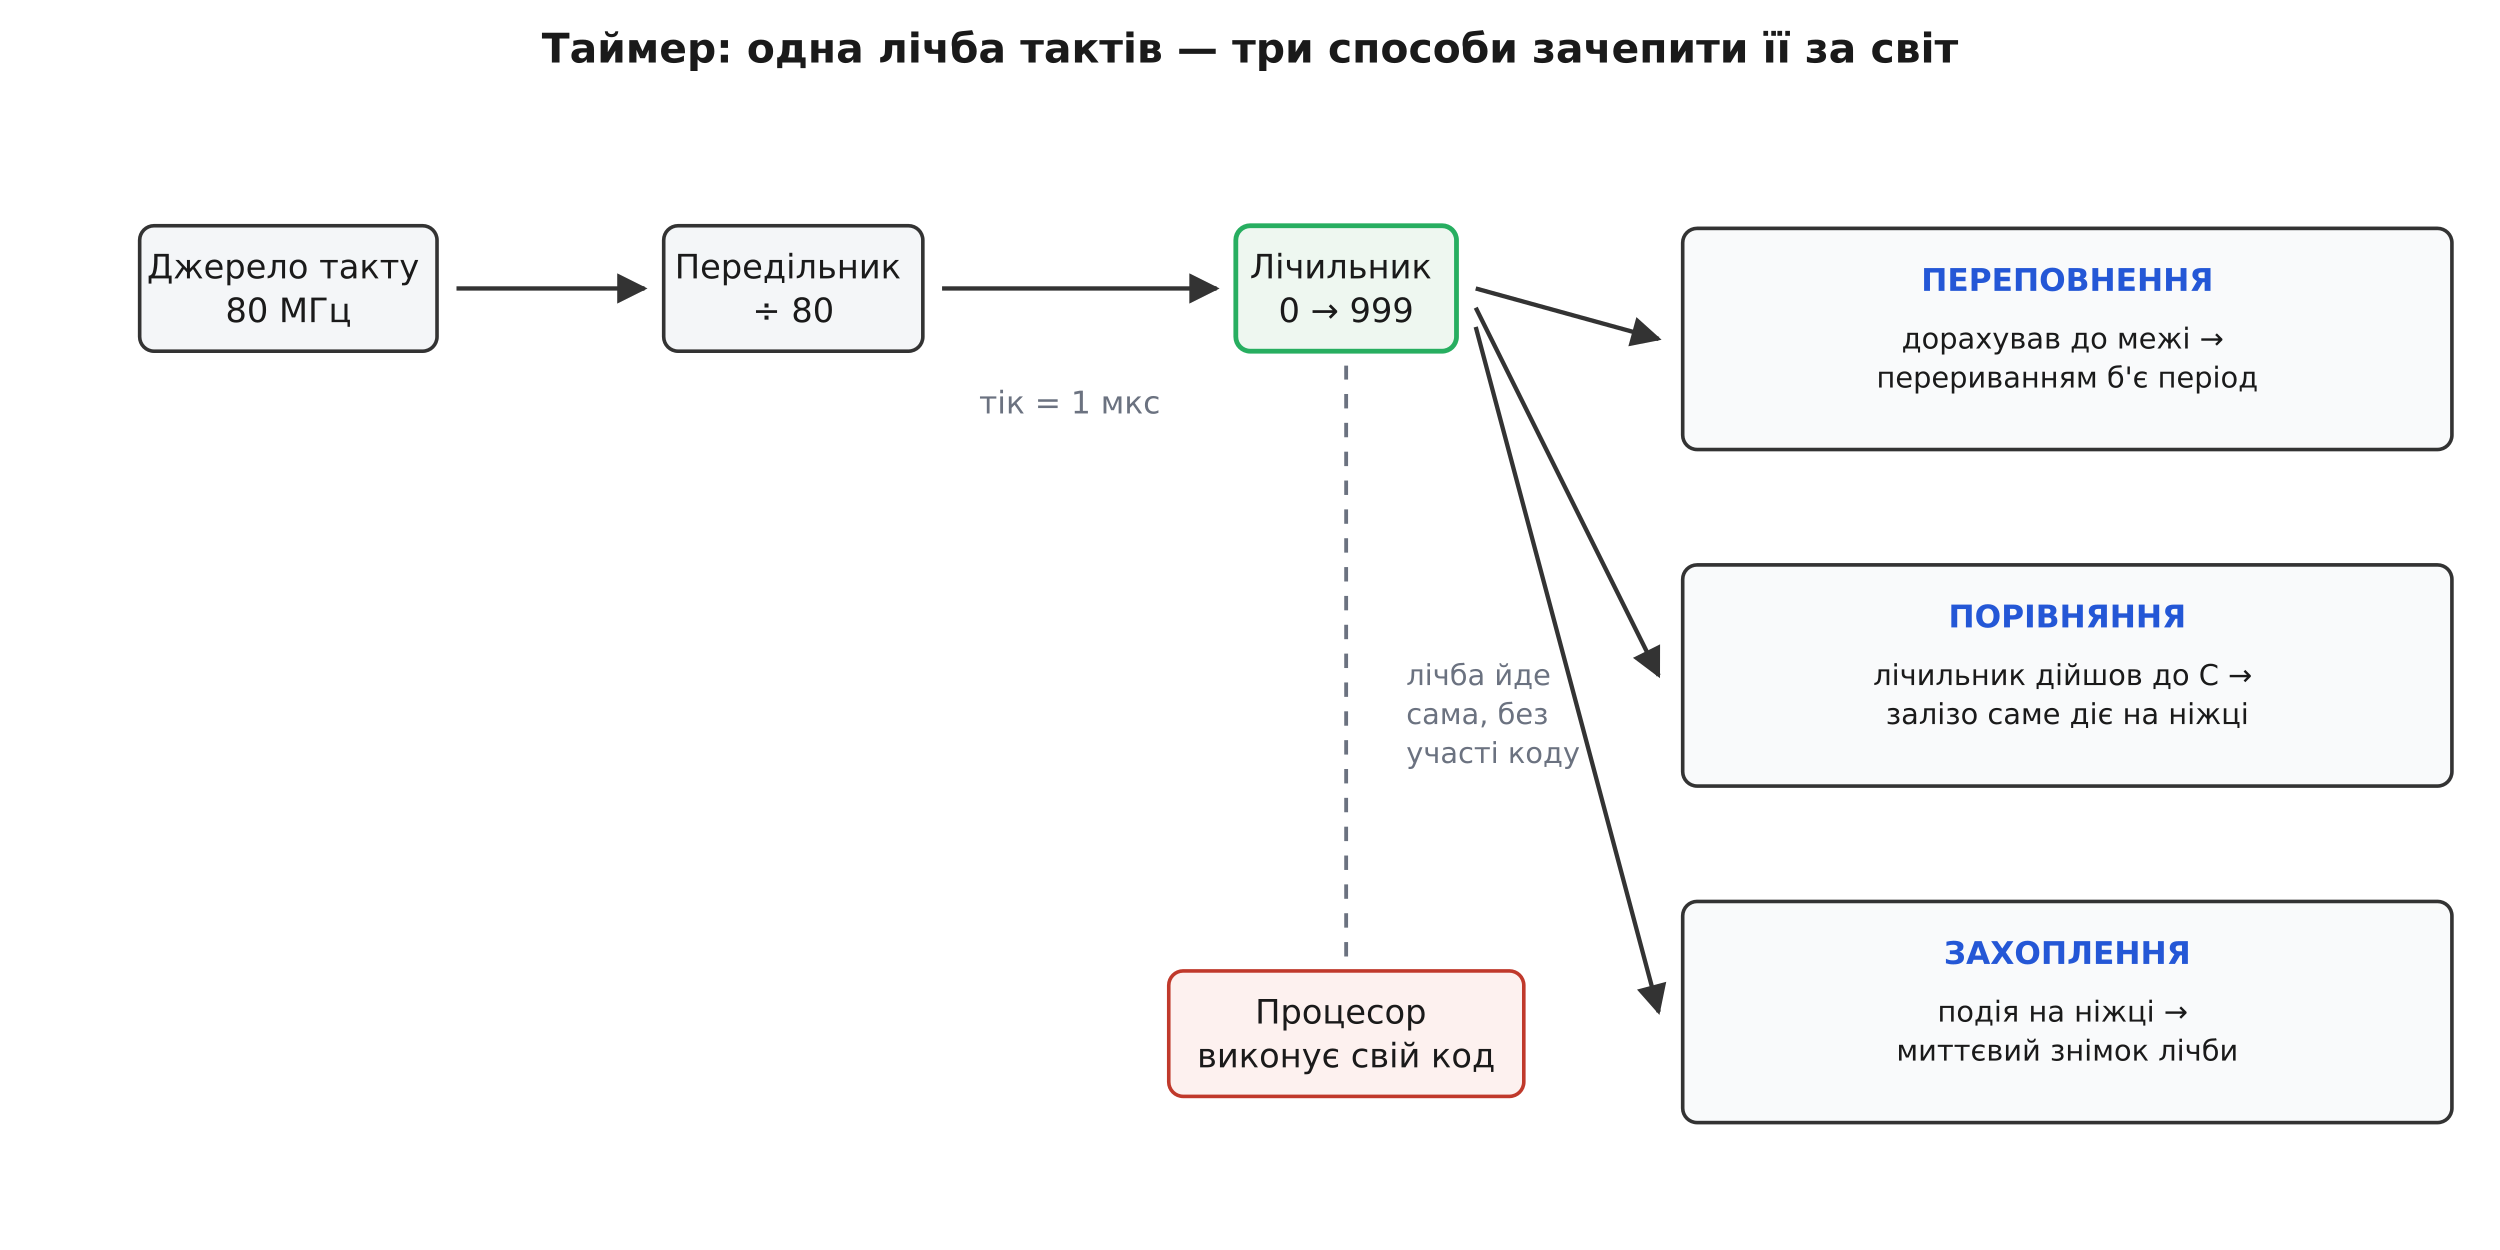
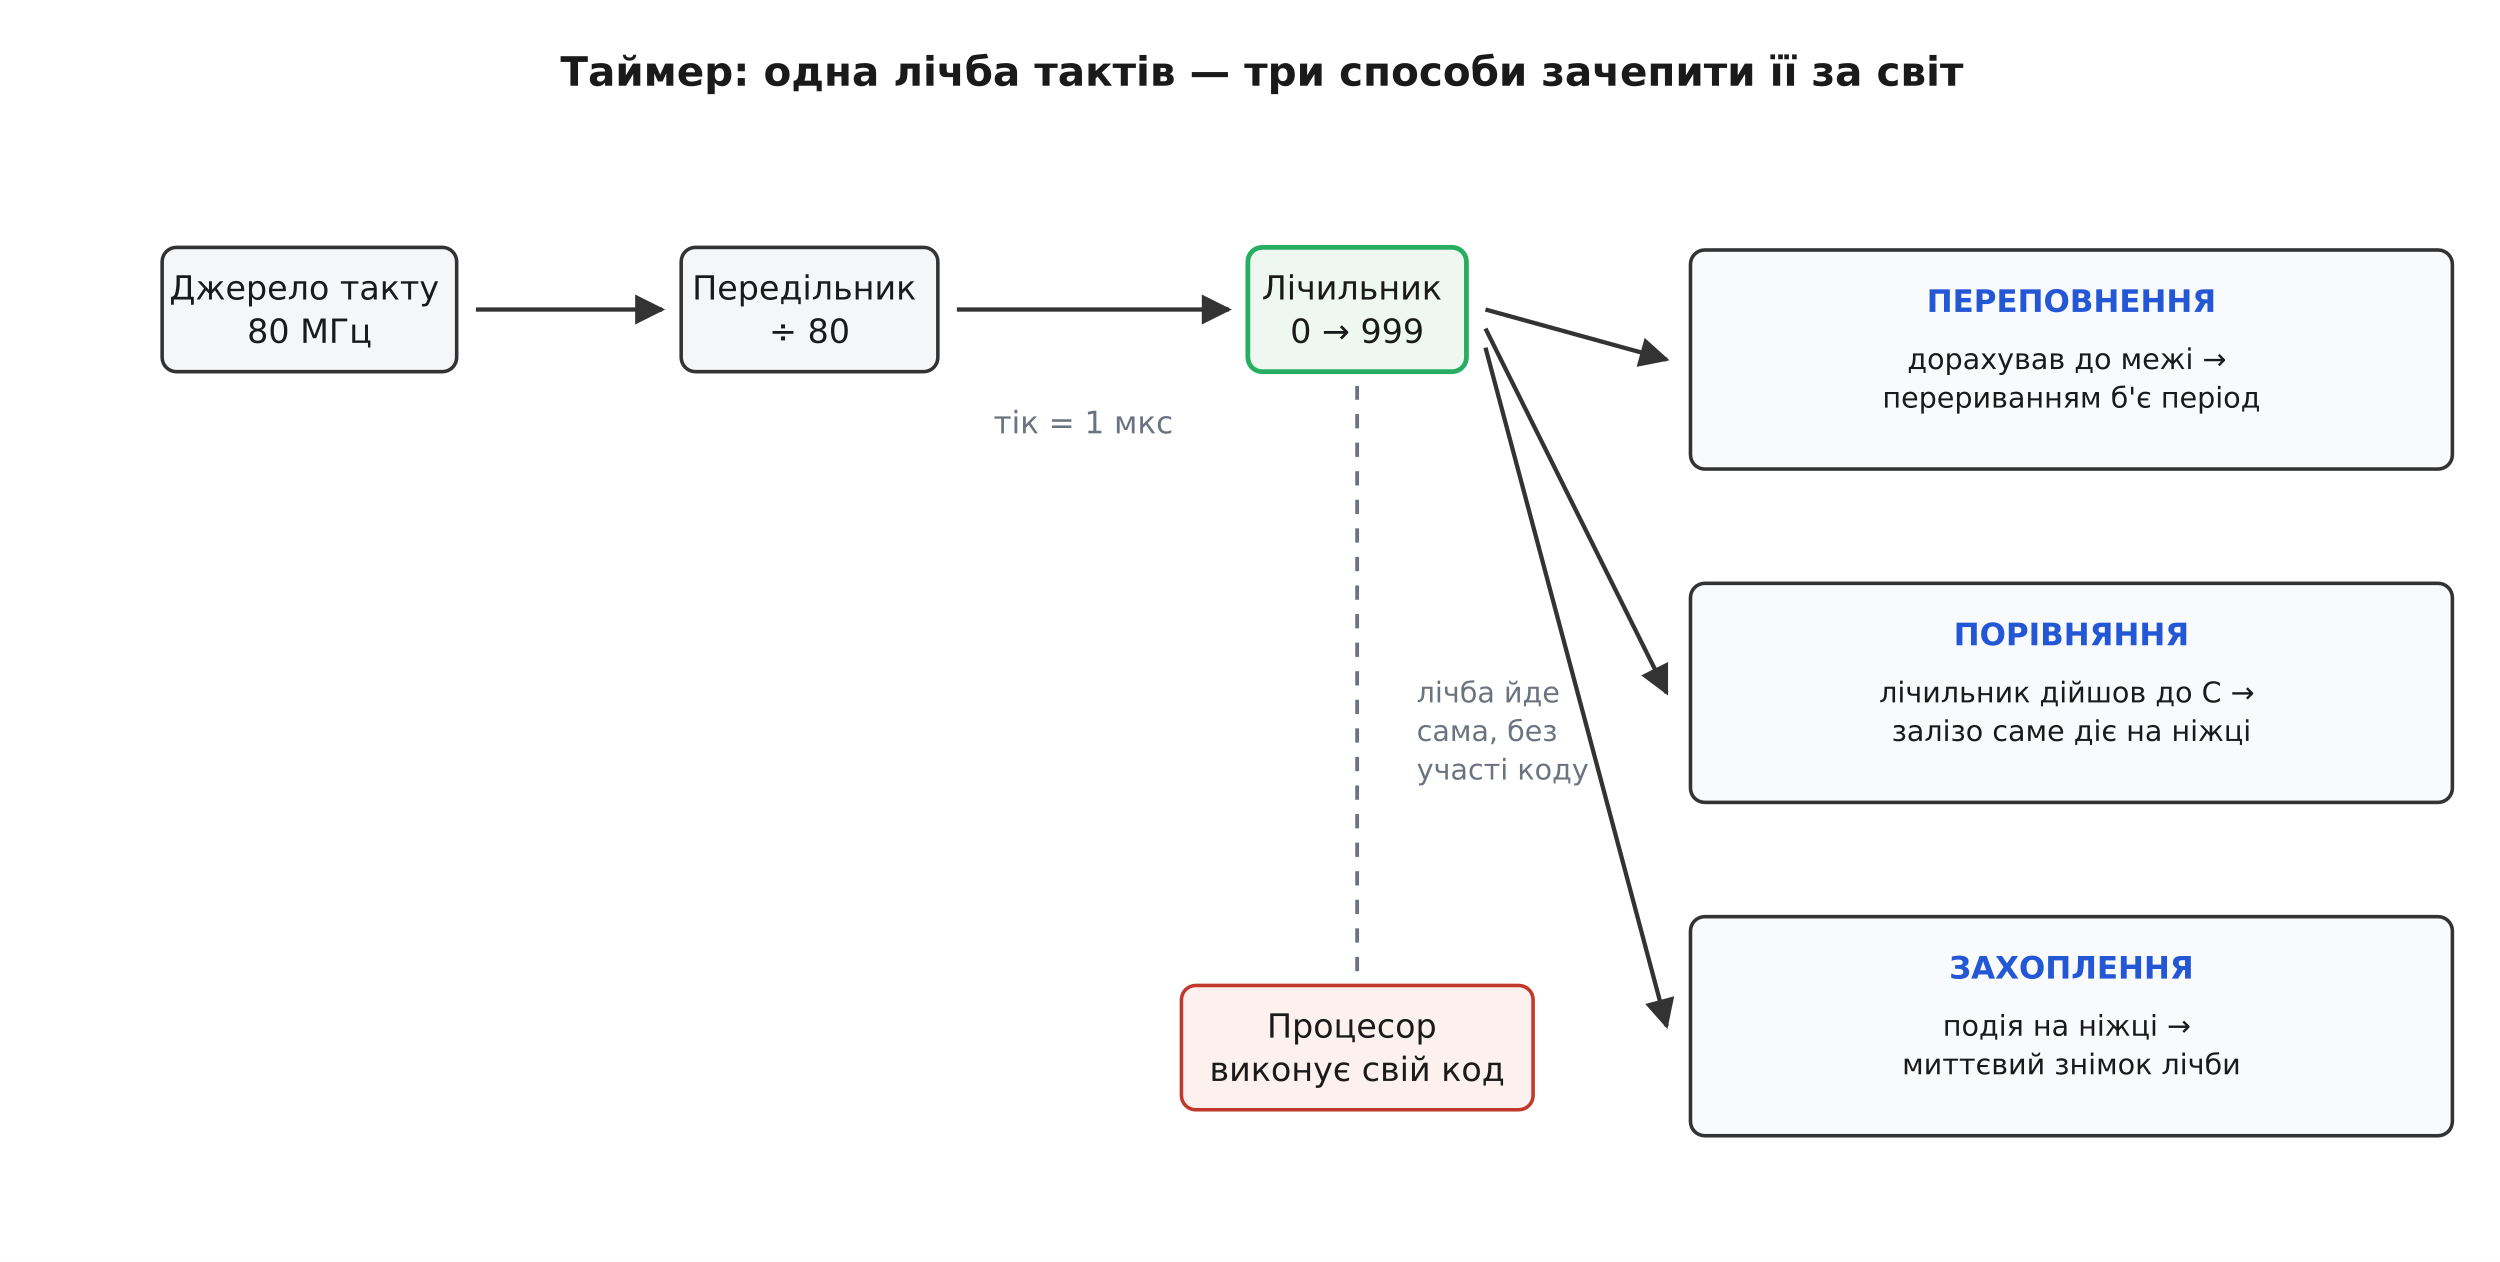
- <svg xmlns="http://www.w3.org/2000/svg" viewBox="0 0 1040 520" font-family="'Segoe UI', 'DejaVu Sans', Arial, sans-serif">
-   <rect width="1040" height="520" fill="#ffffff" />
+ <svg xmlns="http://www.w3.org/2000/svg" viewBox="-10 -10 1050 530" font-family="'Segoe UI', 'DejaVu Sans', Arial, sans-serif">
+   <rect x="-10" y="-10" width="1050" height="530" fill="#ffffff" />
  <defs>
    <marker id="arrow" viewBox="0 0 10 10" refX="9" refY="5" markerWidth="7" markerHeight="7" orient="auto-start-reverse">
      <path d="M0 0 L10 5 L0 10 z" fill="#333333" />
    </marker>
  </defs>
  <text x="520.0" y="26.0" font-family="'Segoe UI', 'DejaVu Sans', Arial, sans-serif" font-size="17" fill="#1a1a1a" text-anchor="middle" font-weight="700">Таймер: одна лічба тактів — три способи зачепити її за світ</text>
  <rect x="58.1" y="93.9" width="123.7" height="52.2" rx="6" fill="#f4f6f8" stroke="#333333" stroke-width="1.5" />
  <text x="120.0" y="115.8" font-family="'Segoe UI', 'DejaVu Sans', Arial, sans-serif" font-size="14" fill="#1a1a1a" text-anchor="middle">
    <tspan x="120.0" dy="0.0">Джерело такту</tspan>
    <tspan x="120.0" dy="18.2">80 МГц</tspan>
  </text>
  <rect x="276.1" y="93.9" width="107.8" height="52.2" rx="6" fill="#f4f6f8" stroke="#333333" stroke-width="1.5" />
  <text x="330.0" y="115.8" font-family="'Segoe UI', 'DejaVu Sans', Arial, sans-serif" font-size="14" fill="#1a1a1a" text-anchor="middle">
    <tspan x="330.0" dy="0.0">Передільник</tspan>
    <tspan x="330.0" dy="18.2">÷ 80</tspan>
  </text>
  <rect x="514.1" y="93.9" width="91.8" height="52.2" rx="6" fill="#eef7f0" stroke="#27ae60" stroke-width="2.0" />
  <text x="560.0" y="115.8" font-family="'Segoe UI', 'DejaVu Sans', Arial, sans-serif" font-size="14" fill="#1a1a1a" text-anchor="middle">
    <tspan x="560.0" dy="0.0">Лічильник</tspan>
    <tspan x="560.0" dy="18.2">0 → 999</tspan>
  </text>
  <line x1="189.9" y1="120.0" x2="268.1" y2="120.0" stroke="#333333" stroke-width="1.8" marker-end="url(#arrow)" />
  <line x1="391.9" y1="120.0" x2="506.1" y2="120.0" stroke="#333333" stroke-width="1.8" marker-end="url(#arrow)" />
  <text x="445.0" y="172.0" font-family="'Segoe UI', 'DejaVu Sans', Arial, sans-serif" font-size="13" fill="#6b7280" text-anchor="middle">тік = 1 мкс</text>
  <rect x="700.0" y="95.0" width="320.0" height="92.0" rx="6" fill="#f9fafb" stroke="#333333" stroke-width="1.5" />
  <text x="860.0" y="121.0" font-family="'Segoe UI', 'DejaVu Sans', Arial, sans-serif" font-size="13" fill="#2457d6" text-anchor="middle" font-weight="700">ПЕРЕПОВНЕННЯ</text>
  <text x="860.0" y="145.0" font-family="'Segoe UI', 'DejaVu Sans', Arial, sans-serif" font-size="12" fill="#1a1a1a" text-anchor="middle">
    <tspan x="860.0" dy="0.0">дорахував до межі →</tspan>
    <tspan x="860.0" dy="16.2">перериванням б'є період</tspan>
  </text>
  <line x1="613.9" y1="120.0" x2="690.0" y2="141.0" stroke="#333333" stroke-width="1.8" marker-end="url(#arrow)" />
  <rect x="700.0" y="235.0" width="320.0" height="92.0" rx="6" fill="#f9fafb" stroke="#333333" stroke-width="1.5" />
  <text x="860.0" y="261.0" font-family="'Segoe UI', 'DejaVu Sans', Arial, sans-serif" font-size="13" fill="#2457d6" text-anchor="middle" font-weight="700">ПОРІВНЯННЯ</text>
  <text x="860.0" y="285.0" font-family="'Segoe UI', 'DejaVu Sans', Arial, sans-serif" font-size="12" fill="#1a1a1a" text-anchor="middle">
    <tspan x="860.0" dy="0.0">лічильник дійшов до C →</tspan>
    <tspan x="860.0" dy="16.2">залізо саме діє на ніжці</tspan>
  </text>
  <line x1="613.9" y1="128.0" x2="690.0" y2="281.0" stroke="#333333" stroke-width="1.8" marker-end="url(#arrow)" />
  <rect x="700.0" y="375.0" width="320.0" height="92.0" rx="6" fill="#f9fafb" stroke="#333333" stroke-width="1.5" />
  <text x="860.0" y="401.0" font-family="'Segoe UI', 'DejaVu Sans', Arial, sans-serif" font-size="13" fill="#2457d6" text-anchor="middle" font-weight="700">ЗАХОПЛЕННЯ</text>
  <text x="860.0" y="425.0" font-family="'Segoe UI', 'DejaVu Sans', Arial, sans-serif" font-size="12" fill="#1a1a1a" text-anchor="middle">
    <tspan x="860.0" dy="0.0">подія на ніжці →</tspan>
    <tspan x="860.0" dy="16.2">миттєвий знімок лічби</tspan>
  </text>
  <line x1="613.9" y1="136.0" x2="690.0" y2="421.0" stroke="#333333" stroke-width="1.8" marker-end="url(#arrow)" />
  <rect x="486.2" y="403.9" width="147.7" height="52.2" rx="6" fill="#fdf1ef" stroke="#c0392b" stroke-width="1.5" />
  <text x="560.0" y="425.8" font-family="'Segoe UI', 'DejaVu Sans', Arial, sans-serif" font-size="14" fill="#1a1a1a" text-anchor="middle">
    <tspan x="560.0" dy="0.0">Процесор</tspan>
    <tspan x="560.0" dy="18.2">виконує свій код</tspan>
  </text>
  <line x1="560.0" y1="397.9" x2="560.0" y2="152.1" stroke="#6b7280" stroke-width="1.6" stroke-dasharray="6 6" />
  <text x="585.0" y="285.0" font-family="'Segoe UI', 'DejaVu Sans', Arial, sans-serif" font-size="12" fill="#6b7280" text-anchor="start">
    <tspan x="585.0" dy="0.0">лічба йде</tspan>
    <tspan x="585.0" dy="16.2">сама, без</tspan>
    <tspan x="585.0" dy="16.2">участі коду</tspan>
  </text>
</svg>
